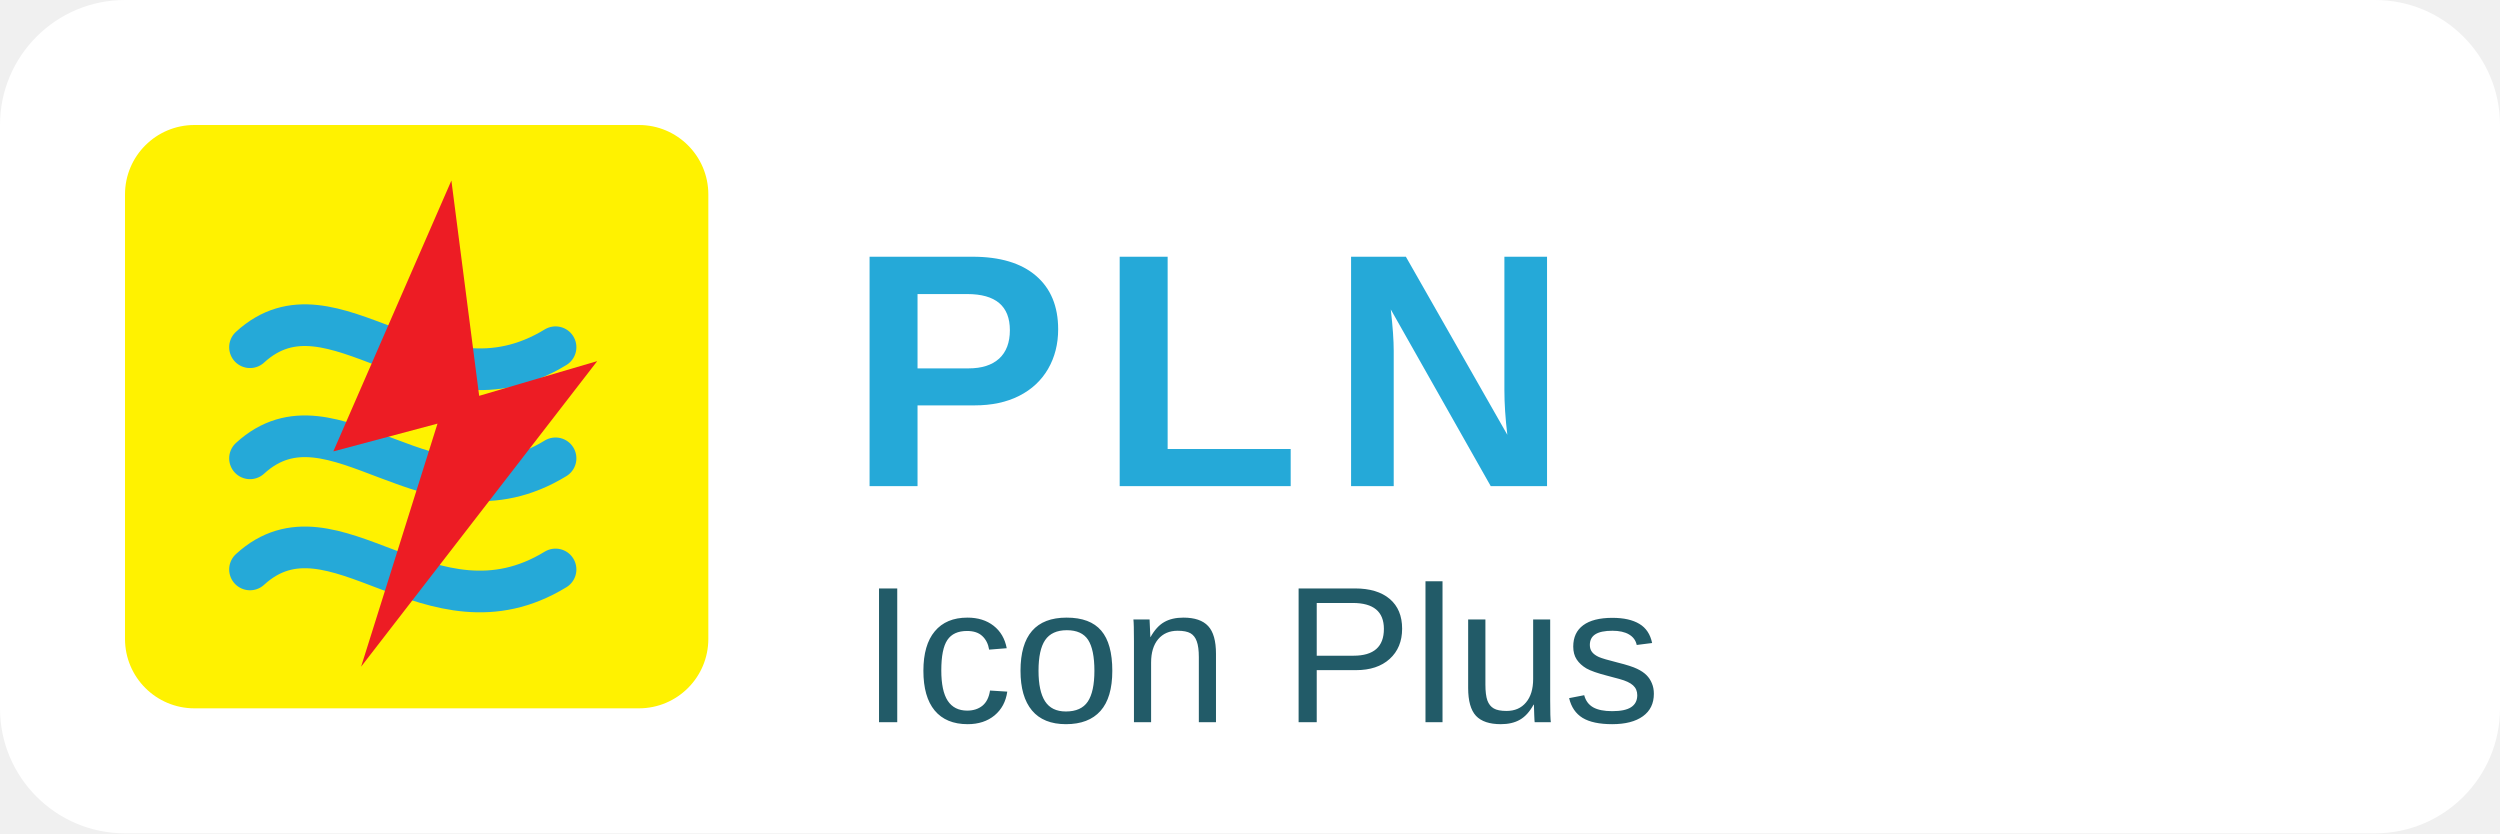
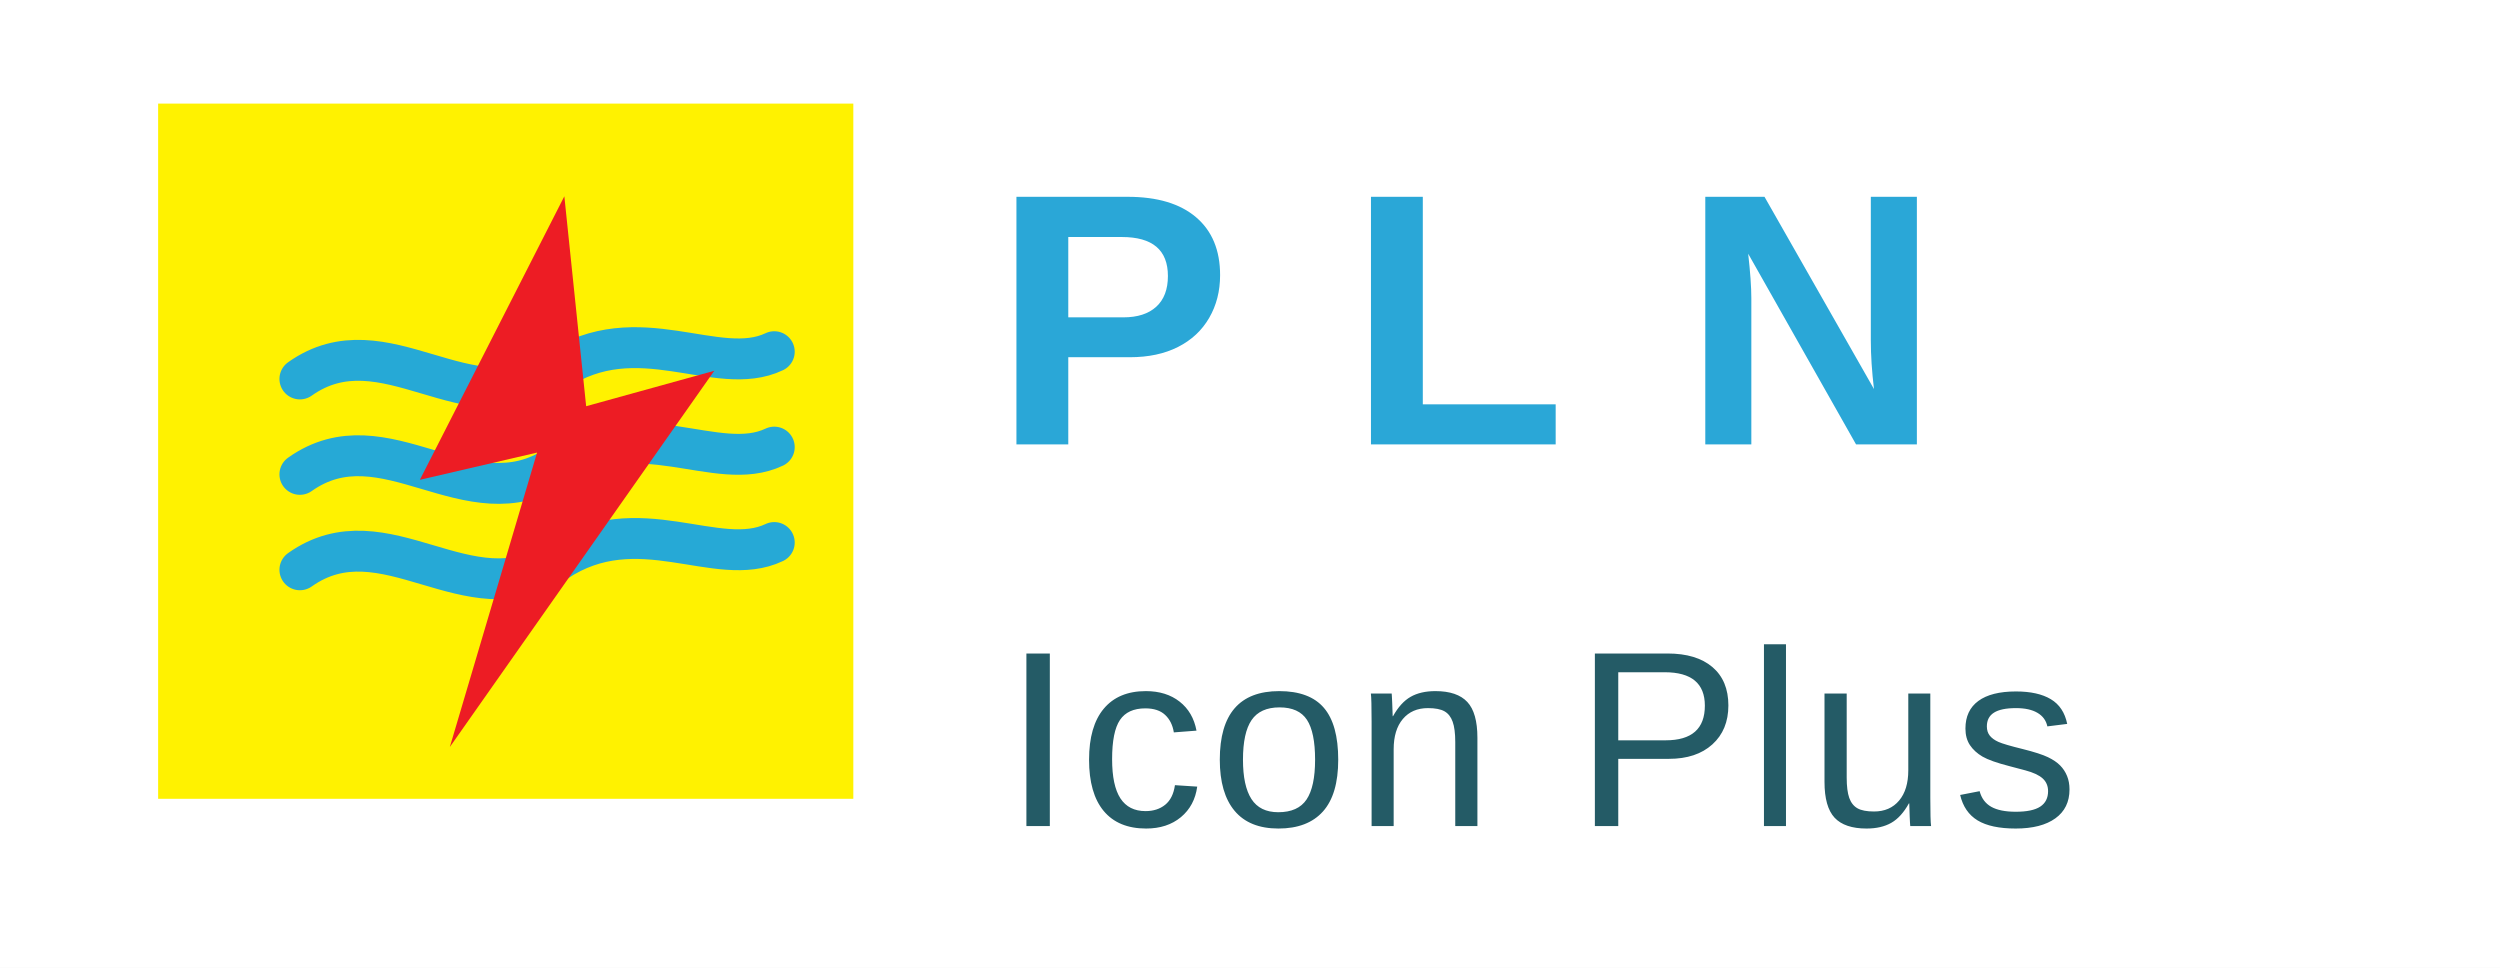
- <svg xmlns="http://www.w3.org/2000/svg" width="360" height="120" viewBox="0 0 360 120" role="img" aria-label="PLN Icon Plus">
-   <rect width="360" height="120" rx="18" fill="white" />
-   <g transform="translate(18 18)">
-     <rect x="0" y="0" width="84" height="84" rx="10" fill="#fff200" />
-     <path d="M18 32 C30 21 44 43 62 32" fill="none" stroke="#25a9d8" stroke-width="6" stroke-linecap="round" />
-     <path d="M18 48 C30 37 44 59 62 48" fill="none" stroke="#25a9d8" stroke-width="6" stroke-linecap="round" />
-     <path d="M18 64 C30 53 44 75 62 64" fill="none" stroke="#25a9d8" stroke-width="6" stroke-linecap="round" />
-     <path d="M47 8 L30 47 L45 43 L34 78 L68 34 L51 39 Z" fill="#ed1c24" />
+ <svg xmlns="http://www.w3.org/2000/svg" width="917" height="355" viewBox="0 0 917 355" role="img" aria-label="PLN Icon Plus">
+   <rect width="917" height="355" fill="#ffffff" />
+   <g transform="translate(58 38)">
+     <rect x="0" y="0" width="255" height="255" fill="#fff200" />
+     <path d="M52 101 C83 79 114 119 146 98 C176 78 205 101 226 91" fill="none" stroke="#26a9d6" stroke-width="15" stroke-linecap="round" />
+     <path d="M52 136 C83 114 114 154 146 133 C176 113 205 136 226 126" fill="none" stroke="#26a9d6" stroke-width="15" stroke-linecap="round" />
+     <path d="M52 171 C83 149 114 189 146 168 C176 148 205 171 226 161" fill="none" stroke="#26a9d6" stroke-width="15" stroke-linecap="round" />
+     <path d="M149 34 L96 138 L139 128 L107 236 L204 98 L157 111 Z" fill="#ed1c24" />
  </g>
-   <g transform="translate(122 28)">
-     <text x="0" y="42" font-family="Arial, Helvetica, sans-serif" font-size="48" font-weight="800" letter-spacing="4" fill="#25a9d8">PLN</text>
-     <text x="2" y="76" font-family="Arial, Helvetica, sans-serif" font-size="28" font-weight="500" fill="#225b68">Icon Plus</text>
+   <g transform="translate(364 48)">
+     <text x="0" y="115" font-family="Arial, Helvetica, sans-serif" font-size="132" font-weight="700" letter-spacing="42" fill="#2aa7d7">PLN</text>
+     <text x="4" y="255" font-family="Arial, Helvetica, sans-serif" font-size="92" font-weight="300" letter-spacing="2" fill="#245b66">Icon Plus</text>
  </g>
</svg>
